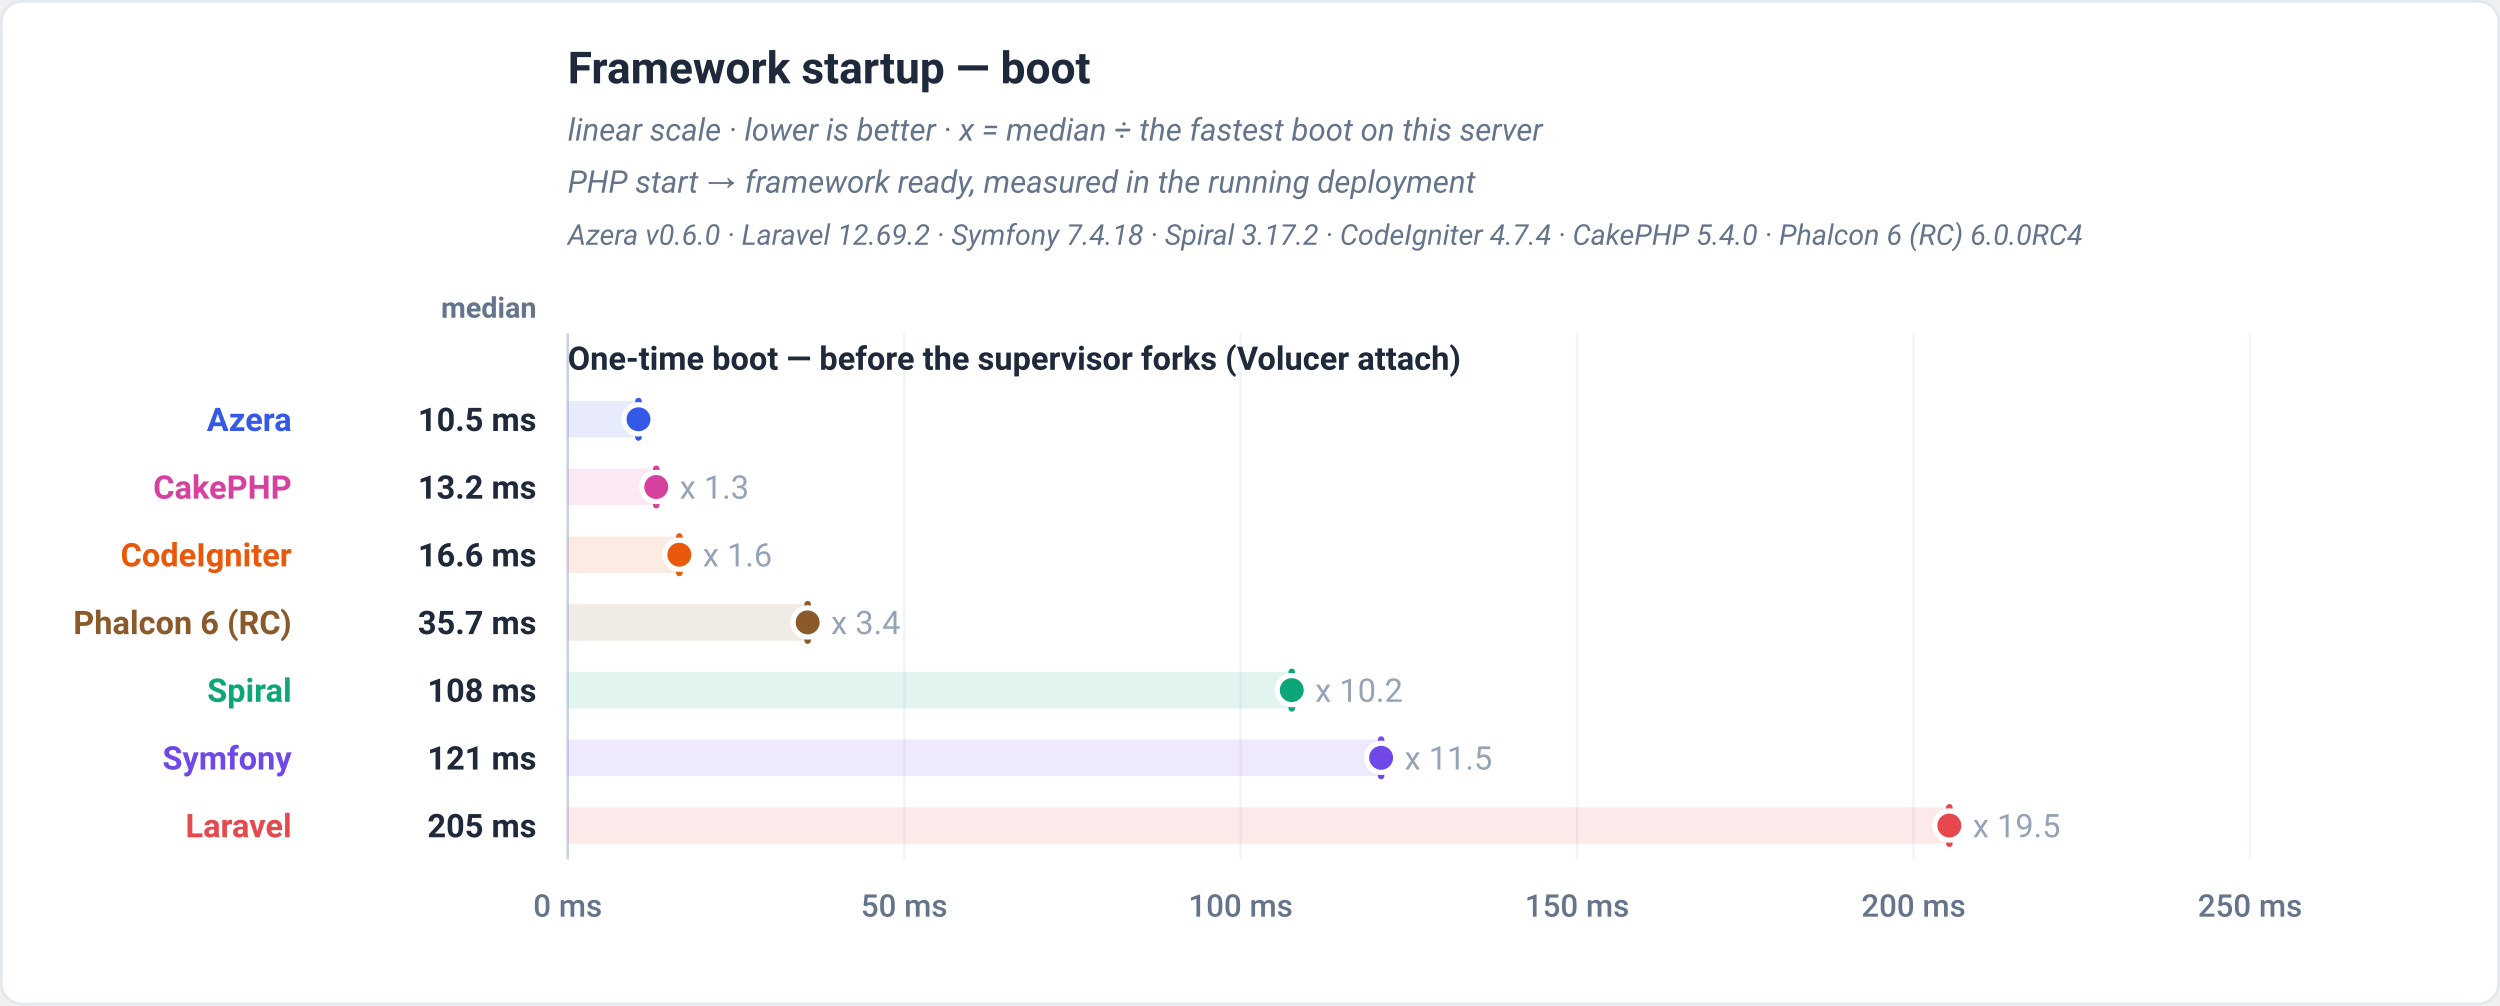
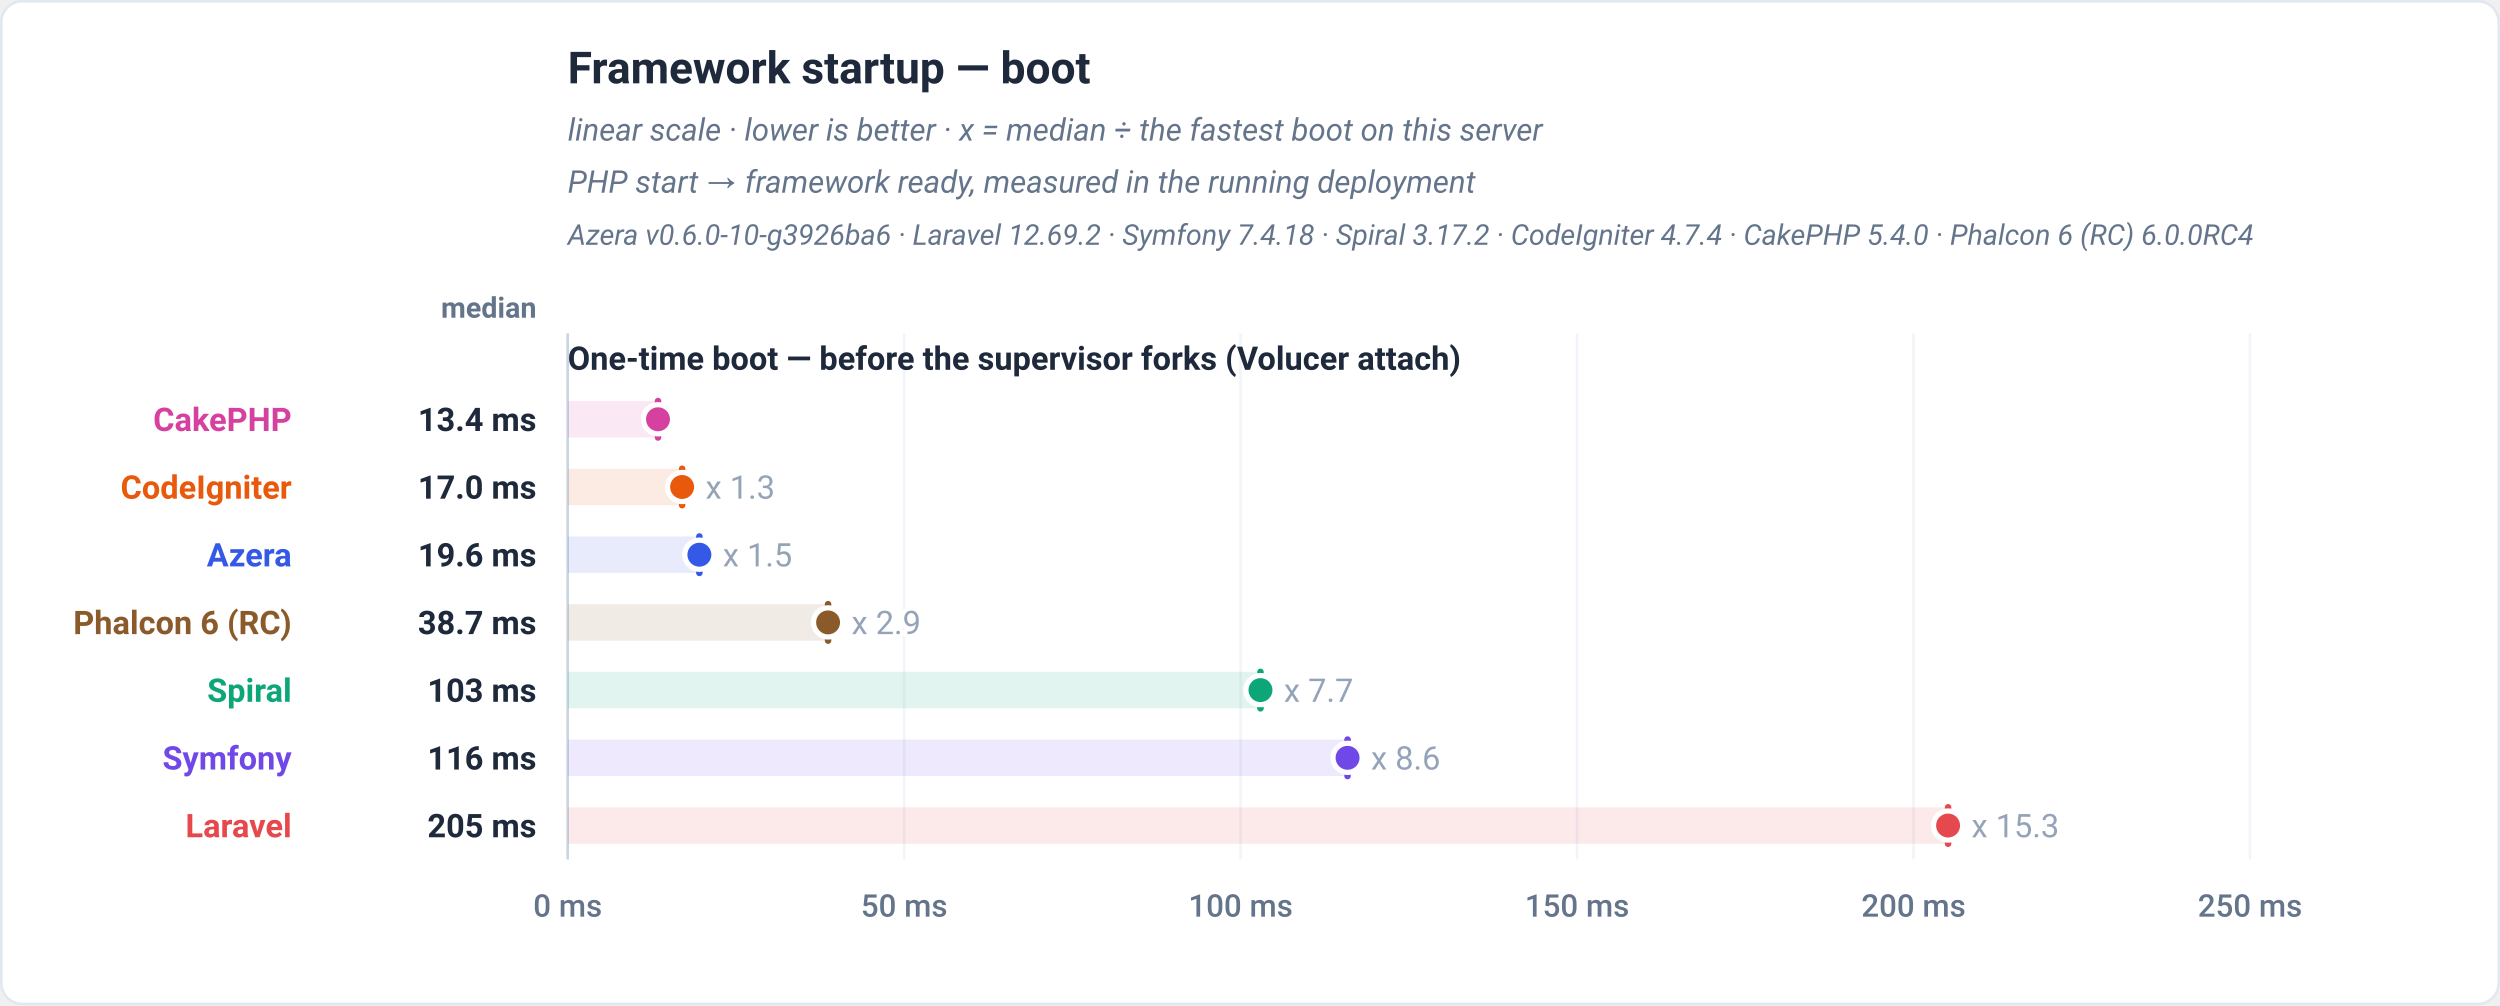
<svg xmlns="http://www.w3.org/2000/svg" viewBox="0 0 960 386" width="960" height="386" role="img" font-family="-apple-system,BlinkMacSystemFont,'Segoe UI',Roboto,Helvetica,Arial,sans-serif">
  <rect x="0.5" y="0.5" width="959" height="385" rx="8" fill="#ffffff" stroke="#e2e8f0" />
  <text x="218" y="32" font-family="-apple-system,BlinkMacSystemFont,'Segoe UI',Roboto,Helvetica,Arial,sans-serif" font-size="17" font-weight="700" fill="#1e293b" text-anchor="start">Framework startup — boot</text>
  <text x="218" y="54" font-family="-apple-system,BlinkMacSystemFont,'Segoe UI',Roboto,Helvetica,Arial,sans-serif" font-size="12" font-weight="400" fill="#64748b" text-anchor="start" font-style="italic">linear scale · lower is better · x = median ÷ the fastest boot on this server</text>
  <text x="218" y="74" font-family="-apple-system,BlinkMacSystemFont,'Segoe UI',Roboto,Helvetica,Arial,sans-serif" font-size="12" font-weight="400" fill="#64748b" text-anchor="start" font-style="italic">PHP start → framework ready, measured in the running deployment</text>
-   <text x="218" y="94" font-family="-apple-system,BlinkMacSystemFont,'Segoe UI',Roboto,Helvetica,Arial,sans-serif" font-size="11" font-weight="400" fill="#64748b" text-anchor="start" font-style="italic">Azera v0.6.0 · Laravel 12.69.2 · Symfony 7.4.18 · Spiral 3.17.2 · CodeIgniter 4.7.4 · CakePHP 5.4.0 · Phalcon 6 (RC) 6.0.0RC4</text>
+   <text x="218" y="94" font-family="-apple-system,BlinkMacSystemFont,'Segoe UI',Roboto,Helvetica,Arial,sans-serif" font-size="11" font-weight="400" fill="#64748b" text-anchor="start" font-style="italic">Azera v0.6.0-10-g3926ba6 · Laravel 12.69.2 · Symfony 7.4.18 · Spiral 3.17.2 · CodeIgniter 4.7.4 · CakePHP 5.4.0 · Phalcon 6 (RC) 6.0.0RC4</text>
  <text x="206" y="122" font-family="-apple-system,BlinkMacSystemFont,'Segoe UI',Roboto,Helvetica,Arial,sans-serif" font-size="11" font-weight="600" fill="#64748b" text-anchor="end">median</text>
  <line x1="218" y1="128" x2="218" y2="330" stroke="#f1f5f9" stroke-width="1" />
  <text x="218" y="352" font-family="-apple-system,BlinkMacSystemFont,'Segoe UI',Roboto,Helvetica,Arial,sans-serif" font-size="12" font-weight="500" fill="#64748b" text-anchor="middle">0 ms</text>
  <line x1="347.2" y1="128" x2="347.2" y2="330" stroke="#f1f5f9" stroke-width="1" />
  <text x="347.2" y="352" font-family="-apple-system,BlinkMacSystemFont,'Segoe UI',Roboto,Helvetica,Arial,sans-serif" font-size="12" font-weight="500" fill="#64748b" text-anchor="middle">50 ms</text>
  <line x1="476.4" y1="128" x2="476.4" y2="330" stroke="#f1f5f9" stroke-width="1" />
  <text x="476.4" y="352" font-family="-apple-system,BlinkMacSystemFont,'Segoe UI',Roboto,Helvetica,Arial,sans-serif" font-size="12" font-weight="500" fill="#64748b" text-anchor="middle">100 ms</text>
  <line x1="605.6" y1="128" x2="605.6" y2="330" stroke="#f1f5f9" stroke-width="1" />
  <text x="605.6" y="352" font-family="-apple-system,BlinkMacSystemFont,'Segoe UI',Roboto,Helvetica,Arial,sans-serif" font-size="12" font-weight="500" fill="#64748b" text-anchor="middle">150 ms</text>
  <line x1="734.8" y1="128" x2="734.8" y2="330" stroke="#f1f5f9" stroke-width="1" />
  <text x="734.8" y="352" font-family="-apple-system,BlinkMacSystemFont,'Segoe UI',Roboto,Helvetica,Arial,sans-serif" font-size="12" font-weight="500" fill="#64748b" text-anchor="middle">200 ms</text>
  <line x1="864" y1="128" x2="864" y2="330" stroke="#f1f5f9" stroke-width="1" />
  <text x="864" y="352" font-family="-apple-system,BlinkMacSystemFont,'Segoe UI',Roboto,Helvetica,Arial,sans-serif" font-size="12" font-weight="500" fill="#64748b" text-anchor="middle">250 ms</text>
  <line x1="218" y1="128" x2="218" y2="330" stroke="#cbd5e1" stroke-width="1" />
  <text x="218" y="142" font-family="-apple-system,BlinkMacSystemFont,'Segoe UI',Roboto,Helvetica,Arial,sans-serif" font-size="12.5" font-weight="700" fill="#1e293b" text-anchor="start">One-time boot — before the supervisor forks (Volucer attach)</text>
-   <rect x="218" y="154" width="27.18" height="14" fill="#3459e6" fill-opacity="0.12" />
-   <line x1="245.18" y1="161" x2="245.18" y2="161" stroke="#3459e6" stroke-width="2.5" stroke-linecap="round" opacity="0.5" />
-   <line x1="245.18" y1="154" x2="245.18" y2="168" stroke="#3459e6" stroke-width="2.5" stroke-linecap="round" />
-   <circle cx="245.18" cy="161" r="5.6" fill="#3459e6" stroke="#ffffff" stroke-width="2" />
-   <text x="112" y="165.5" font-family="-apple-system,BlinkMacSystemFont,'Segoe UI',Roboto,Helvetica,Arial,sans-serif" font-size="12.5" font-weight="700" fill="#3459e6" text-anchor="end">Azera</text>
-   <text x="206" y="165.5" font-family="-apple-system,BlinkMacSystemFont,'Segoe UI',Roboto,Helvetica,Arial,sans-serif" font-size="12.5" font-weight="700" fill="#1e293b" text-anchor="end">10.5 ms</text>
-   <rect x="218" y="180" width="33.99" height="14" fill="#d6409f" fill-opacity="0.12" />
-   <line x1="251.99" y1="187" x2="251.99" y2="187" stroke="#d6409f" stroke-width="2.5" stroke-linecap="round" opacity="0.5" />
-   <line x1="251.99" y1="180" x2="251.99" y2="194" stroke="#d6409f" stroke-width="2.5" stroke-linecap="round" />
-   <circle cx="251.99" cy="187" r="5.6" fill="#d6409f" stroke="#ffffff" stroke-width="2" />
-   <text x="260.99" y="191.5" font-family="-apple-system,BlinkMacSystemFont,'Segoe UI',Roboto,Helvetica,Arial,sans-serif" font-size="12.5" font-weight="400" fill="#94a3b8" text-anchor="start" stroke="#ffffff" stroke-width="3" paint-order="stroke" stroke-linejoin="round">x 1.3</text>
-   <text x="112" y="191.5" font-family="-apple-system,BlinkMacSystemFont,'Segoe UI',Roboto,Helvetica,Arial,sans-serif" font-size="12.5" font-weight="700" fill="#d6409f" text-anchor="end">CakePHP</text>
-   <text x="206" y="191.5" font-family="-apple-system,BlinkMacSystemFont,'Segoe UI',Roboto,Helvetica,Arial,sans-serif" font-size="12.5" font-weight="700" fill="#1e293b" text-anchor="end">13.2 ms</text>
-   <rect x="218" y="206" width="42.87" height="14" fill="#e8590c" fill-opacity="0.12" />
-   <line x1="260.87" y1="213" x2="260.87" y2="213" stroke="#e8590c" stroke-width="2.5" stroke-linecap="round" opacity="0.5" />
-   <line x1="260.87" y1="206" x2="260.87" y2="220" stroke="#e8590c" stroke-width="2.5" stroke-linecap="round" />
-   <circle cx="260.87" cy="213" r="5.6" fill="#e8590c" stroke="#ffffff" stroke-width="2" />
-   <text x="269.87" y="217.5" font-family="-apple-system,BlinkMacSystemFont,'Segoe UI',Roboto,Helvetica,Arial,sans-serif" font-size="12.5" font-weight="400" fill="#94a3b8" text-anchor="start" stroke="#ffffff" stroke-width="3" paint-order="stroke" stroke-linejoin="round">x 1.6</text>
-   <text x="112" y="217.5" font-family="-apple-system,BlinkMacSystemFont,'Segoe UI',Roboto,Helvetica,Arial,sans-serif" font-size="12.5" font-weight="700" fill="#e8590c" text-anchor="end">CodeIgniter</text>
-   <text x="206" y="217.5" font-family="-apple-system,BlinkMacSystemFont,'Segoe UI',Roboto,Helvetica,Arial,sans-serif" font-size="12.5" font-weight="700" fill="#1e293b" text-anchor="end">16.6 ms</text>
-   <rect x="218" y="232" width="92.13" height="14" fill="#8b5a2b" fill-opacity="0.12" />
-   <line x1="310.13" y1="239" x2="310.13" y2="239" stroke="#8b5a2b" stroke-width="2.5" stroke-linecap="round" opacity="0.5" />
-   <line x1="310.13" y1="232" x2="310.13" y2="246" stroke="#8b5a2b" stroke-width="2.5" stroke-linecap="round" />
-   <circle cx="310.13" cy="239" r="5.6" fill="#8b5a2b" stroke="#ffffff" stroke-width="2" />
-   <text x="319.13" y="243.5" font-family="-apple-system,BlinkMacSystemFont,'Segoe UI',Roboto,Helvetica,Arial,sans-serif" font-size="12.5" font-weight="400" fill="#94a3b8" text-anchor="start" stroke="#ffffff" stroke-width="3" paint-order="stroke" stroke-linejoin="round">x 3.4</text>
+   <rect x="218" y="154" width="34.67" height="14" fill="#d6409f" fill-opacity="0.12" />
+   <line x1="252.67" y1="161" x2="252.67" y2="161" stroke="#d6409f" stroke-width="2.5" stroke-linecap="round" opacity="0.5" />
+   <line x1="252.67" y1="154" x2="252.67" y2="168" stroke="#d6409f" stroke-width="2.5" stroke-linecap="round" />
+   <circle cx="252.67" cy="161" r="5.6" fill="#d6409f" stroke="#ffffff" stroke-width="2" />
+   <text x="112" y="165.5" font-family="-apple-system,BlinkMacSystemFont,'Segoe UI',Roboto,Helvetica,Arial,sans-serif" font-size="12.5" font-weight="700" fill="#d6409f" text-anchor="end">CakePHP</text>
+   <text x="206" y="165.5" font-family="-apple-system,BlinkMacSystemFont,'Segoe UI',Roboto,Helvetica,Arial,sans-serif" font-size="12.5" font-weight="700" fill="#1e293b" text-anchor="end">13.4 ms</text>
+   <rect x="218" y="180" width="43.93" height="14" fill="#e8590c" fill-opacity="0.12" />
+   <line x1="261.93" y1="187" x2="261.93" y2="187" stroke="#e8590c" stroke-width="2.5" stroke-linecap="round" opacity="0.5" />
+   <line x1="261.93" y1="180" x2="261.93" y2="194" stroke="#e8590c" stroke-width="2.5" stroke-linecap="round" />
+   <circle cx="261.93" cy="187" r="5.6" fill="#e8590c" stroke="#ffffff" stroke-width="2" />
+   <text x="270.93" y="191.5" font-family="-apple-system,BlinkMacSystemFont,'Segoe UI',Roboto,Helvetica,Arial,sans-serif" font-size="12.5" font-weight="400" fill="#94a3b8" text-anchor="start" stroke="#ffffff" stroke-width="3" paint-order="stroke" stroke-linejoin="round">x 1.3</text>
+   <text x="112" y="191.5" font-family="-apple-system,BlinkMacSystemFont,'Segoe UI',Roboto,Helvetica,Arial,sans-serif" font-size="12.5" font-weight="700" fill="#e8590c" text-anchor="end">CodeIgniter</text>
+   <text x="206" y="191.5" font-family="-apple-system,BlinkMacSystemFont,'Segoe UI',Roboto,Helvetica,Arial,sans-serif" font-size="12.5" font-weight="700" fill="#1e293b" text-anchor="end">17.0 ms</text>
+   <rect x="218" y="206" width="50.56" height="14" fill="#3459e6" fill-opacity="0.12" />
+   <line x1="268.56" y1="213" x2="268.56" y2="213" stroke="#3459e6" stroke-width="2.5" stroke-linecap="round" opacity="0.5" />
+   <line x1="268.56" y1="206" x2="268.56" y2="220" stroke="#3459e6" stroke-width="2.5" stroke-linecap="round" />
+   <circle cx="268.56" cy="213" r="5.6" fill="#3459e6" stroke="#ffffff" stroke-width="2" />
+   <text x="277.56" y="217.5" font-family="-apple-system,BlinkMacSystemFont,'Segoe UI',Roboto,Helvetica,Arial,sans-serif" font-size="12.5" font-weight="400" fill="#94a3b8" text-anchor="start" stroke="#ffffff" stroke-width="3" paint-order="stroke" stroke-linejoin="round">x 1.5</text>
+   <text x="112" y="217.5" font-family="-apple-system,BlinkMacSystemFont,'Segoe UI',Roboto,Helvetica,Arial,sans-serif" font-size="12.5" font-weight="700" fill="#3459e6" text-anchor="end">Azera</text>
+   <text x="206" y="217.5" font-family="-apple-system,BlinkMacSystemFont,'Segoe UI',Roboto,Helvetica,Arial,sans-serif" font-size="12.5" font-weight="700" fill="#1e293b" text-anchor="end">19.6 ms</text>
+   <rect x="218" y="232" width="99.98" height="14" fill="#8b5a2b" fill-opacity="0.12" />
+   <line x1="317.98" y1="239" x2="317.98" y2="239" stroke="#8b5a2b" stroke-width="2.5" stroke-linecap="round" opacity="0.5" />
+   <line x1="317.98" y1="232" x2="317.98" y2="246" stroke="#8b5a2b" stroke-width="2.5" stroke-linecap="round" />
+   <circle cx="317.98" cy="239" r="5.6" fill="#8b5a2b" stroke="#ffffff" stroke-width="2" />
+   <text x="326.98" y="243.5" font-family="-apple-system,BlinkMacSystemFont,'Segoe UI',Roboto,Helvetica,Arial,sans-serif" font-size="12.5" font-weight="400" fill="#94a3b8" text-anchor="start" stroke="#ffffff" stroke-width="3" paint-order="stroke" stroke-linejoin="round">x 2.9</text>
  <text x="112" y="243.5" font-family="-apple-system,BlinkMacSystemFont,'Segoe UI',Roboto,Helvetica,Arial,sans-serif" font-size="12.5" font-weight="700" fill="#8b5a2b" text-anchor="end">Phalcon 6 (RC)</text>
-   <text x="206" y="243.5" font-family="-apple-system,BlinkMacSystemFont,'Segoe UI',Roboto,Helvetica,Arial,sans-serif" font-size="12.5" font-weight="700" fill="#1e293b" text-anchor="end">35.7 ms</text>
-   <rect x="218" y="258" width="278.03" height="14" fill="#0ca678" fill-opacity="0.12" />
-   <line x1="496.03" y1="265" x2="496.03" y2="265" stroke="#0ca678" stroke-width="2.5" stroke-linecap="round" opacity="0.5" />
-   <line x1="496.03" y1="258" x2="496.03" y2="272" stroke="#0ca678" stroke-width="2.5" stroke-linecap="round" />
-   <circle cx="496.03" cy="265" r="5.6" fill="#0ca678" stroke="#ffffff" stroke-width="2" />
-   <text x="505.03" y="269.5" font-family="-apple-system,BlinkMacSystemFont,'Segoe UI',Roboto,Helvetica,Arial,sans-serif" font-size="12.5" font-weight="400" fill="#94a3b8" text-anchor="start" stroke="#ffffff" stroke-width="3" paint-order="stroke" stroke-linejoin="round">x 10.2</text>
+   <text x="206" y="243.5" font-family="-apple-system,BlinkMacSystemFont,'Segoe UI',Roboto,Helvetica,Arial,sans-serif" font-size="12.5" font-weight="700" fill="#1e293b" text-anchor="end">38.7 ms</text>
+   <rect x="218" y="258" width="266.02" height="14" fill="#0ca678" fill-opacity="0.12" />
+   <line x1="484.02" y1="265" x2="484.02" y2="265" stroke="#0ca678" stroke-width="2.5" stroke-linecap="round" opacity="0.5" />
+   <line x1="484.02" y1="258" x2="484.02" y2="272" stroke="#0ca678" stroke-width="2.5" stroke-linecap="round" />
+   <circle cx="484.02" cy="265" r="5.6" fill="#0ca678" stroke="#ffffff" stroke-width="2" />
+   <text x="493.02" y="269.5" font-family="-apple-system,BlinkMacSystemFont,'Segoe UI',Roboto,Helvetica,Arial,sans-serif" font-size="12.5" font-weight="400" fill="#94a3b8" text-anchor="start" stroke="#ffffff" stroke-width="3" paint-order="stroke" stroke-linejoin="round">x 7.7</text>
  <text x="112" y="269.5" font-family="-apple-system,BlinkMacSystemFont,'Segoe UI',Roboto,Helvetica,Arial,sans-serif" font-size="12.5" font-weight="700" fill="#0ca678" text-anchor="end">Spiral</text>
-   <text x="206" y="269.5" font-family="-apple-system,BlinkMacSystemFont,'Segoe UI',Roboto,Helvetica,Arial,sans-serif" font-size="12.5" font-weight="700" fill="#1e293b" text-anchor="end">108 ms</text>
-   <rect x="218" y="284" width="312.35" height="14" fill="#7048e8" fill-opacity="0.12" />
-   <line x1="530.35" y1="291" x2="530.35" y2="291" stroke="#7048e8" stroke-width="2.5" stroke-linecap="round" opacity="0.5" />
-   <line x1="530.35" y1="284" x2="530.35" y2="298" stroke="#7048e8" stroke-width="2.5" stroke-linecap="round" />
-   <circle cx="530.35" cy="291" r="5.6" fill="#7048e8" stroke="#ffffff" stroke-width="2" />
-   <text x="539.35" y="295.5" font-family="-apple-system,BlinkMacSystemFont,'Segoe UI',Roboto,Helvetica,Arial,sans-serif" font-size="12.5" font-weight="400" fill="#94a3b8" text-anchor="start" stroke="#ffffff" stroke-width="3" paint-order="stroke" stroke-linejoin="round">x 11.5</text>
+   <text x="206" y="269.5" font-family="-apple-system,BlinkMacSystemFont,'Segoe UI',Roboto,Helvetica,Arial,sans-serif" font-size="12.5" font-weight="700" fill="#1e293b" text-anchor="end">103 ms</text>
+   <rect x="218" y="284" width="299.46" height="14" fill="#7048e8" fill-opacity="0.12" />
+   <line x1="517.46" y1="291" x2="517.46" y2="291" stroke="#7048e8" stroke-width="2.5" stroke-linecap="round" opacity="0.5" />
+   <line x1="517.46" y1="284" x2="517.46" y2="298" stroke="#7048e8" stroke-width="2.5" stroke-linecap="round" />
+   <circle cx="517.46" cy="291" r="5.6" fill="#7048e8" stroke="#ffffff" stroke-width="2" />
+   <text x="526.46" y="295.5" font-family="-apple-system,BlinkMacSystemFont,'Segoe UI',Roboto,Helvetica,Arial,sans-serif" font-size="12.5" font-weight="400" fill="#94a3b8" text-anchor="start" stroke="#ffffff" stroke-width="3" paint-order="stroke" stroke-linejoin="round">x 8.6</text>
  <text x="112" y="295.5" font-family="-apple-system,BlinkMacSystemFont,'Segoe UI',Roboto,Helvetica,Arial,sans-serif" font-size="12.5" font-weight="700" fill="#7048e8" text-anchor="end">Symfony</text>
-   <text x="206" y="295.5" font-family="-apple-system,BlinkMacSystemFont,'Segoe UI',Roboto,Helvetica,Arial,sans-serif" font-size="12.5" font-weight="700" fill="#1e293b" text-anchor="end">121 ms</text>
-   <rect x="218" y="310" width="530.55" height="14" fill="#e5484d" fill-opacity="0.12" />
-   <line x1="748.55" y1="317" x2="748.55" y2="317" stroke="#e5484d" stroke-width="2.5" stroke-linecap="round" opacity="0.5" />
-   <line x1="748.55" y1="310" x2="748.55" y2="324" stroke="#e5484d" stroke-width="2.5" stroke-linecap="round" />
-   <circle cx="748.55" cy="317" r="5.6" fill="#e5484d" stroke="#ffffff" stroke-width="2" />
-   <text x="757.55" y="321.5" font-family="-apple-system,BlinkMacSystemFont,'Segoe UI',Roboto,Helvetica,Arial,sans-serif" font-size="12.5" font-weight="400" fill="#94a3b8" text-anchor="start" stroke="#ffffff" stroke-width="3" paint-order="stroke" stroke-linejoin="round">x 19.5</text>
+   <text x="206" y="295.5" font-family="-apple-system,BlinkMacSystemFont,'Segoe UI',Roboto,Helvetica,Arial,sans-serif" font-size="12.5" font-weight="700" fill="#1e293b" text-anchor="end">116 ms</text>
+   <rect x="218" y="310" width="530.06" height="14" fill="#e5484d" fill-opacity="0.12" />
+   <line x1="748.06" y1="317" x2="748.06" y2="317" stroke="#e5484d" stroke-width="2.5" stroke-linecap="round" opacity="0.5" />
+   <line x1="748.06" y1="310" x2="748.06" y2="324" stroke="#e5484d" stroke-width="2.5" stroke-linecap="round" />
+   <circle cx="748.06" cy="317" r="5.6" fill="#e5484d" stroke="#ffffff" stroke-width="2" />
+   <text x="757.06" y="321.5" font-family="-apple-system,BlinkMacSystemFont,'Segoe UI',Roboto,Helvetica,Arial,sans-serif" font-size="12.5" font-weight="400" fill="#94a3b8" text-anchor="start" stroke="#ffffff" stroke-width="3" paint-order="stroke" stroke-linejoin="round">x 15.3</text>
  <text x="112" y="321.5" font-family="-apple-system,BlinkMacSystemFont,'Segoe UI',Roboto,Helvetica,Arial,sans-serif" font-size="12.5" font-weight="700" fill="#e5484d" text-anchor="end">Laravel</text>
  <text x="206" y="321.5" font-family="-apple-system,BlinkMacSystemFont,'Segoe UI',Roboto,Helvetica,Arial,sans-serif" font-size="12.5" font-weight="700" fill="#1e293b" text-anchor="end">205 ms</text>
</svg>
